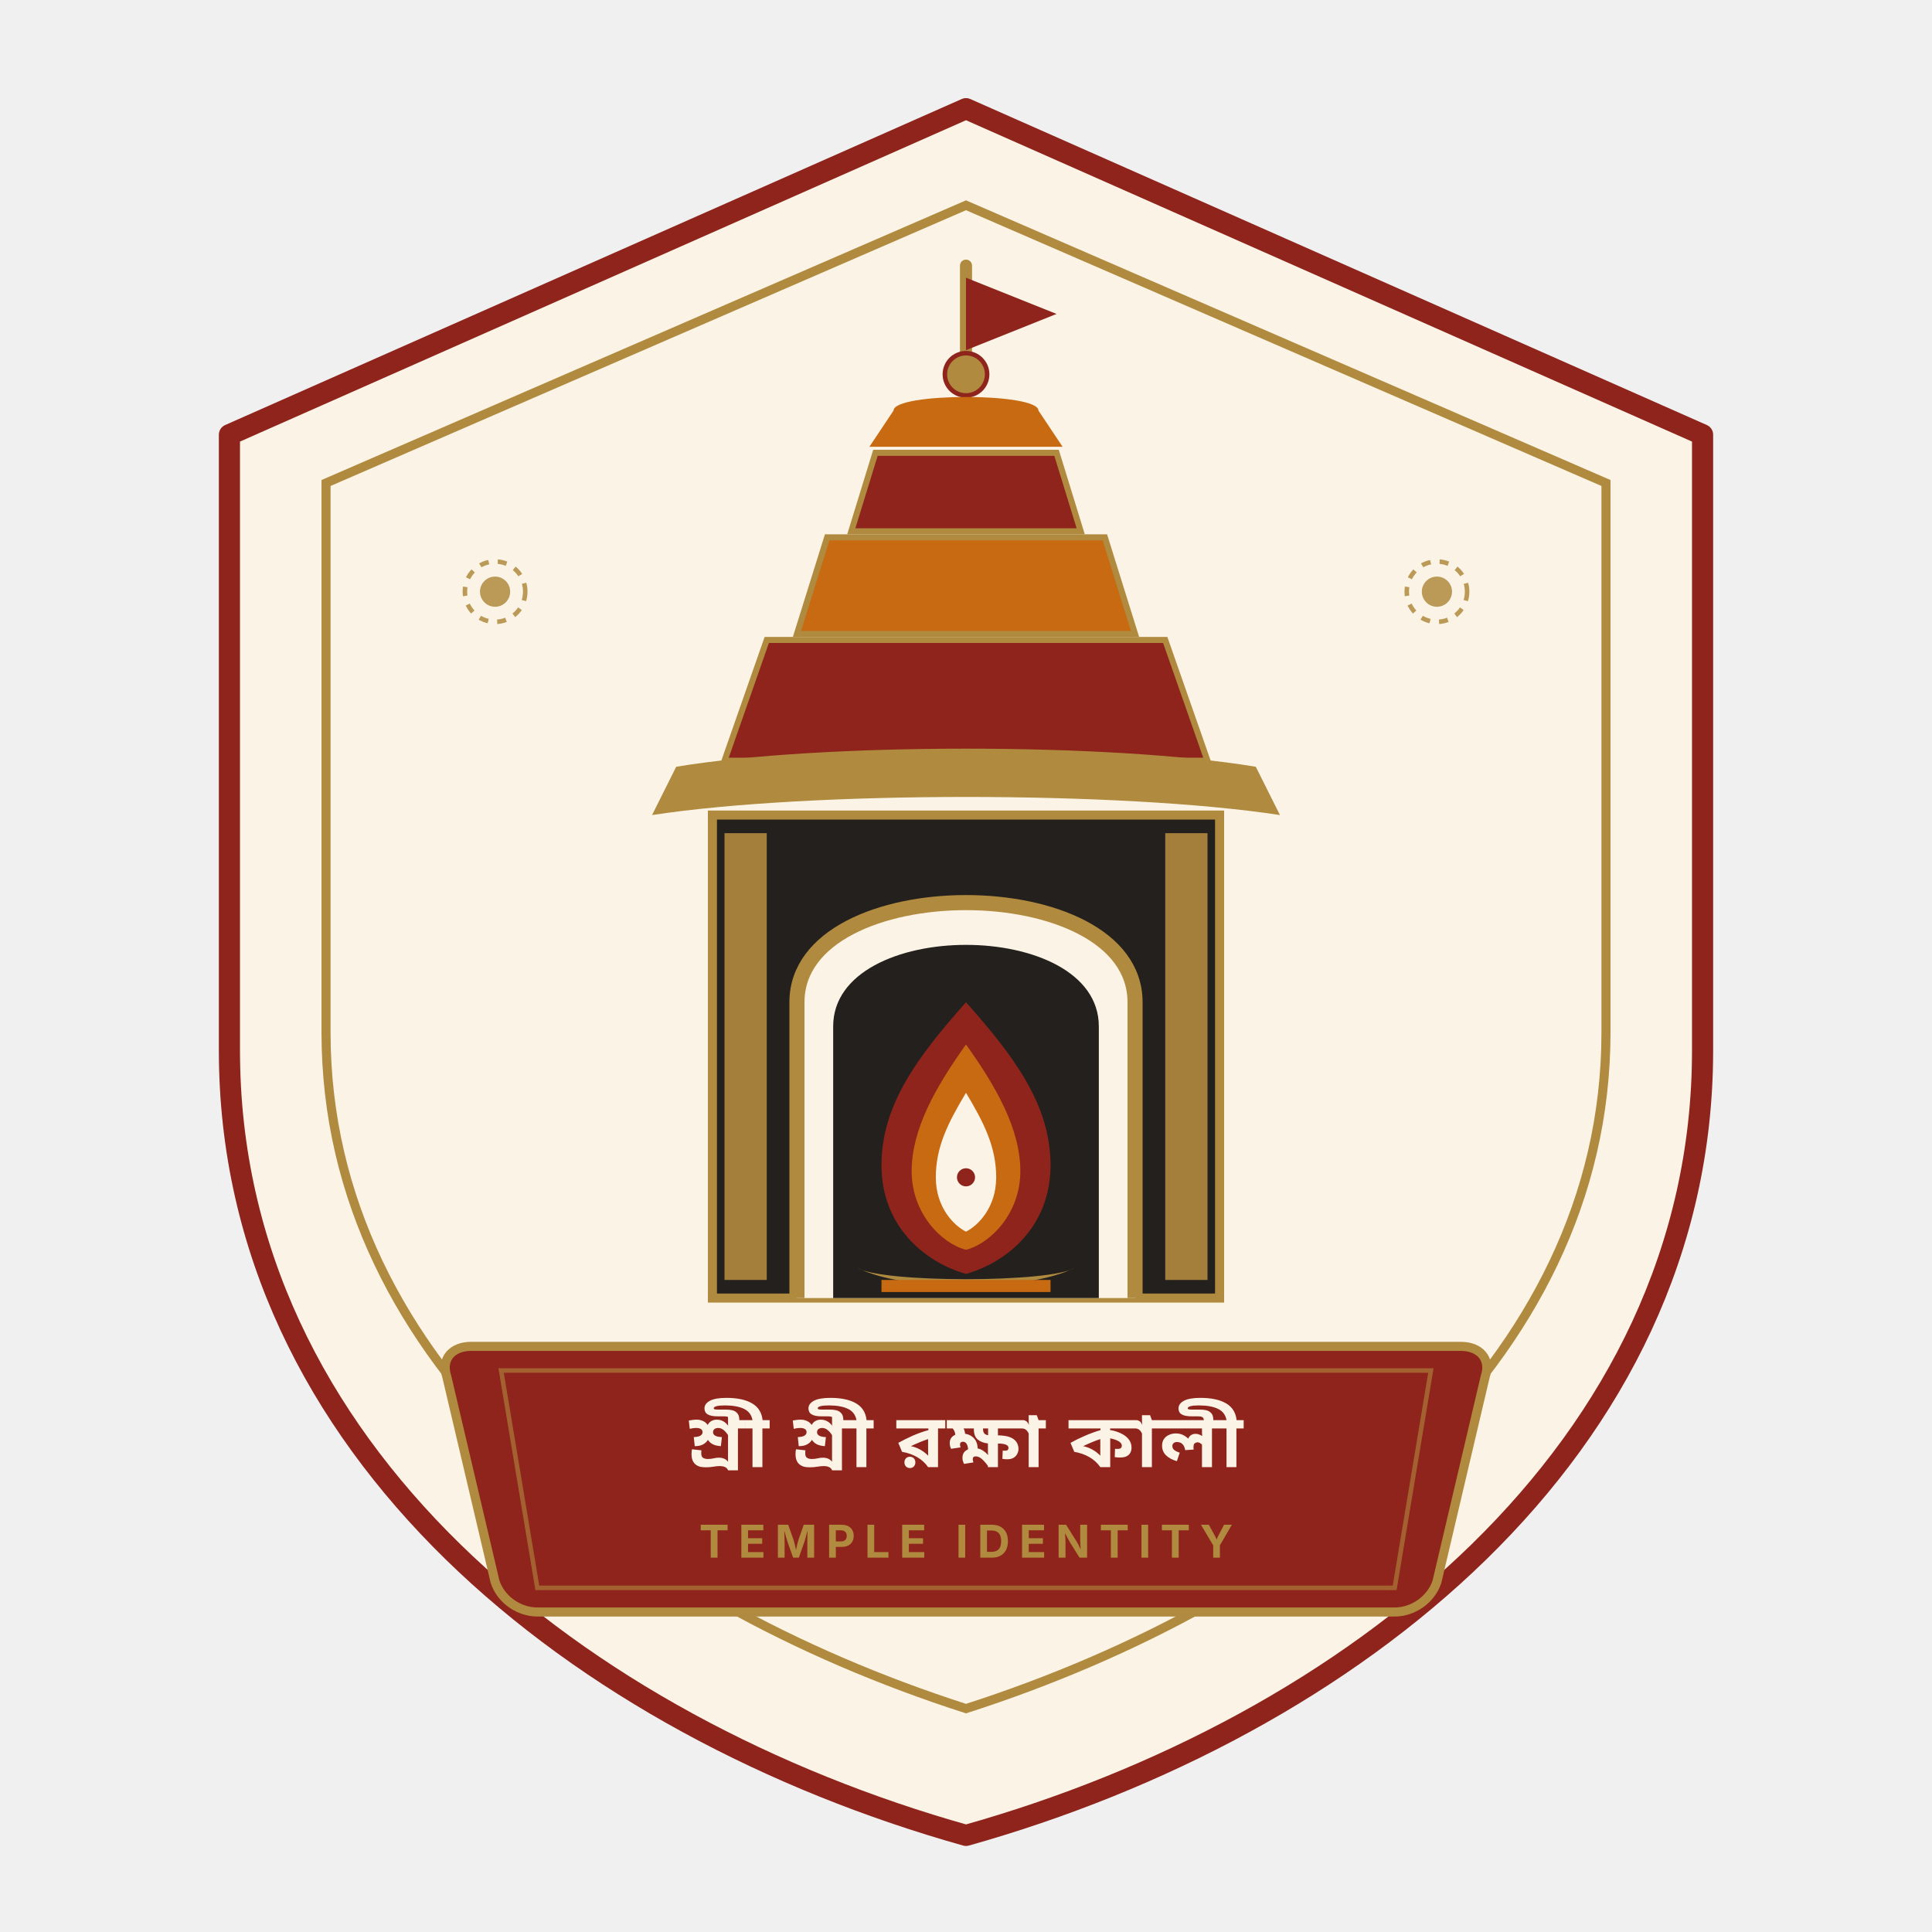
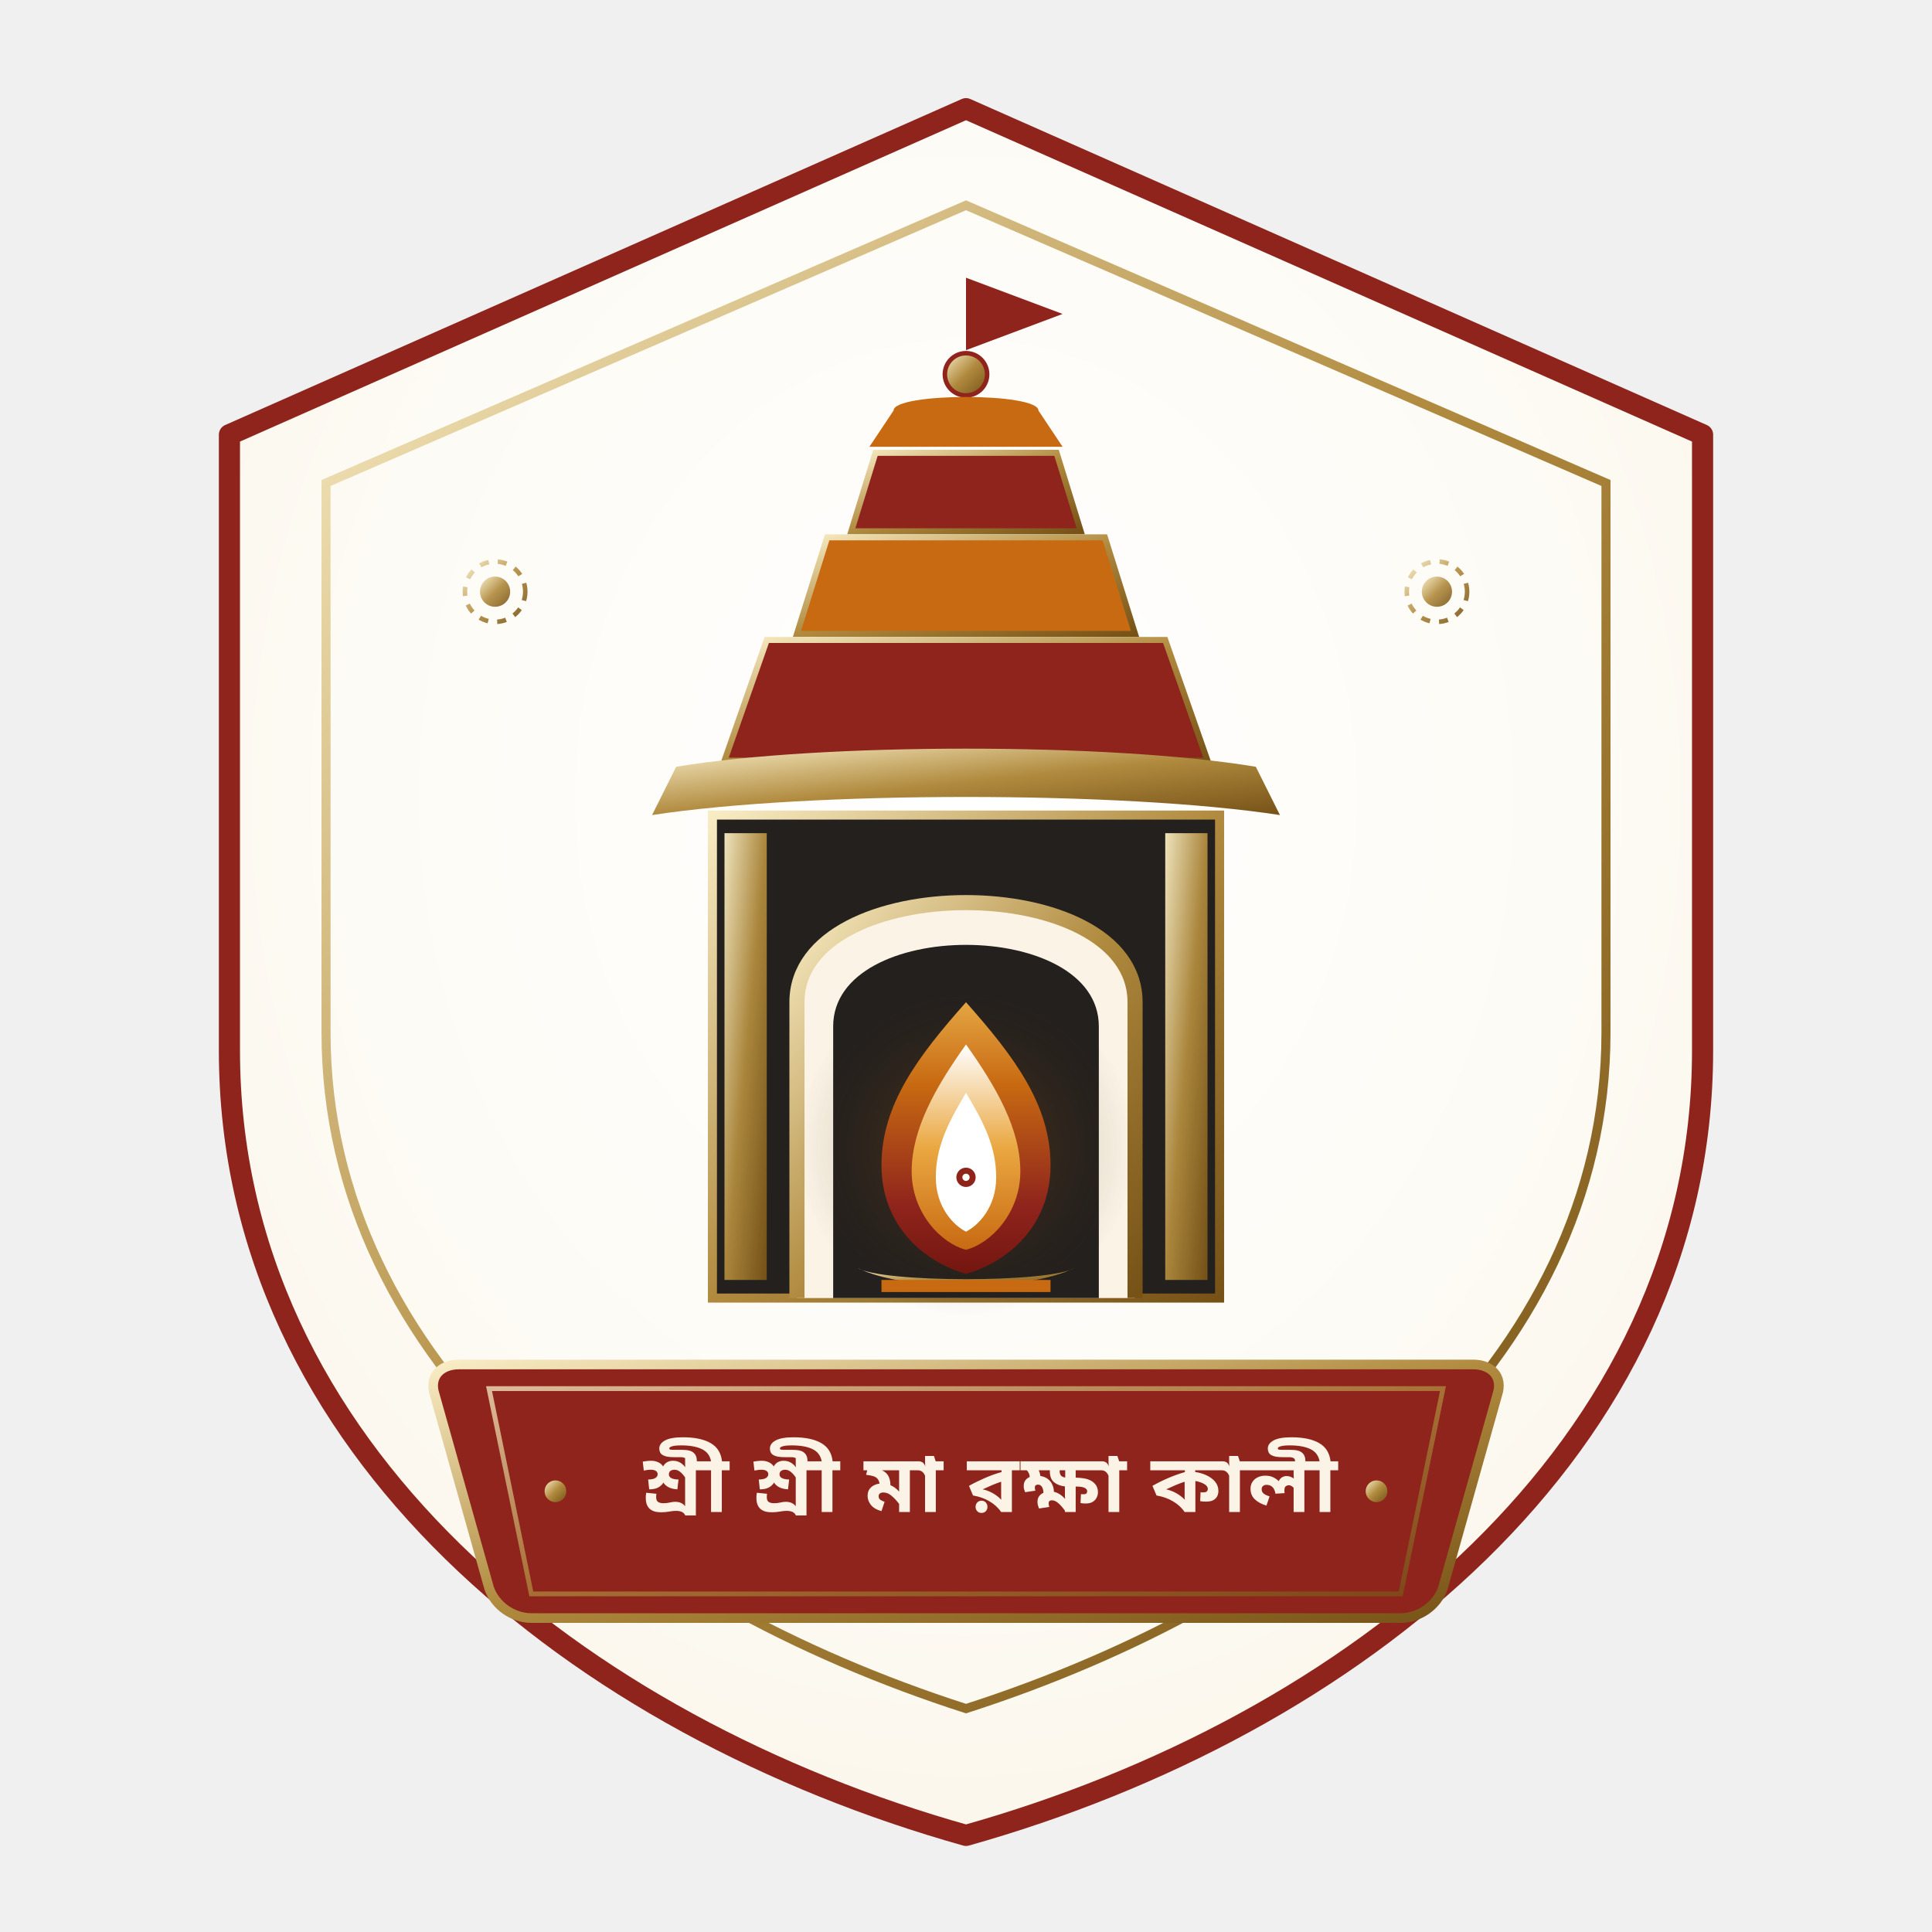
- <svg xmlns="http://www.w3.org/2000/svg" viewBox="0 0 320 320" width="320" height="320" fill="none">
-   <path d="M160 18 L282 72 V174 C282 240 224 286 160 304 C96 286 38 240 38 174 V72 Z" fill="#FBF4E6" stroke="#8F241C" stroke-width="3.5" stroke-linejoin="round" />
-   <path d="M160 34 L266 80 V171 C266 226 216 265 160 283 C104 265 54 226 54 171 V80 Z" fill="none" stroke="#B08A3E" stroke-width="1.5" />
-   <g fill="#B08A3E" opacity="0.85">
+ <svg xmlns="http://www.w3.org/2000/svg" viewBox="0 0 320 320" width="320" height="320" fill="none" xml:space="preserve">
+   <defs>
+     <radialGradient id="emblemShieldBg" cx="50%" cy="40%" r="70%">
+       <stop offset="0%" stop-color="#FFFFFF" />
+       <stop offset="60%" stop-color="#FDFBF5" />
+       <stop offset="100%" stop-color="#FBF4E6" />
+     </radialGradient>
+     <linearGradient id="emblemGold" x1="0%" y1="0%" x2="100%" y2="100%">
+       <stop offset="0%" stop-color="#F8ECC4" />
+       <stop offset="50%" stop-color="#B08A3E" />
+       <stop offset="100%" stop-color="#765217" />
+     </linearGradient>
+     <linearGradient id="emblemFlame" x1="0%" y1="100%" x2="0%" y2="0%">
+       <stop offset="0%" stop-color="#731610" />
+       <stop offset="25%" stop-color="#8F241C" />
+       <stop offset="70%" stop-color="#C86A12" />
+       <stop offset="100%" stop-color="#E5A642" />
+     </linearGradient>
+     <linearGradient id="emblemInnerJyoti" x1="0%" y1="100%" x2="0%" y2="0%">
+       <stop offset="0%" stop-color="#C86A12" />
+       <stop offset="50%" stop-color="#EAA842" />
+       <stop offset="100%" stop-color="#FFFFFF" />
+     </linearGradient>
+     <radialGradient id="sanctumGlow" cx="50%" cy="50%" r="50%">
+       <stop offset="0%" stop-color="#C86A12" stop-opacity="0.35" />
+       <stop offset="100%" stop-color="#24201D" stop-opacity="0" />
+     </radialGradient>
+   </defs>
+   <path d="M160 18 L282 72 V174 C282 240 224 286 160 304 C96 286 38 240 38 174 V72 Z" fill="url(#emblemShieldBg)" stroke="#8F241C" stroke-width="3.5" stroke-linejoin="round" />
+   <path d="M160 34 L266 80 V171 C266 226 216 265 160 283 C104 265 54 226 54 171 V80 Z" fill="none" stroke="url(#emblemGold)" stroke-width="1.5" />
+   <g fill="url(#emblemGold)" opacity="0.9" aria-hidden="true">
    <circle cx="82" cy="98" r="2.5" />
-     <circle cx="82" cy="98" r="5" fill="none" stroke="#B08A3E" stroke-width="0.75" stroke-dasharray="1.5 1.5" />
+     <circle cx="82" cy="98" r="5" fill="none" stroke="url(#emblemGold)" stroke-width="0.75" stroke-dasharray="1.5 1.5" />
    <circle cx="238" cy="98" r="2.5" />
-     <circle cx="238" cy="98" r="5" fill="none" stroke="#B08A3E" stroke-width="0.75" stroke-dasharray="1.5 1.5" />
+     <circle cx="238" cy="98" r="5" fill="none" stroke="url(#emblemGold)" stroke-width="0.75" stroke-dasharray="1.5 1.5" />
  </g>
-   <line x1="160" y1="44" x2="160" y2="62" stroke="#B08A3E" stroke-width="2" stroke-linecap="round" />
-   <path d="M160 46 L175 52 L160 58 Z" fill="#8F241C" />
-   <circle cx="160" cy="62" r="3.5" fill="#B08A3E" stroke="#8F241C" stroke-width="0.75" />
+   <line x1="160" y1="44" x2="160" y2="62" stroke="url(#emblemGold)" stroke-width="2" stroke-linecap="round" />
+   <path d="M160 46 L176 52 L160 58 Z" fill="#8F241C" />
+   <circle cx="160" cy="62" r="3.5" fill="url(#emblemGold)" stroke="#8F241C" stroke-width="0.75" />
  <path d="M148 68 C148 65 172 65 172 68 L176 74 H144 Z" fill="#C86A12" />
-   <path d="M145 75 H175 L179 88 H141 Z" fill="#8F241C" stroke="#B08A3E" stroke-width="1" />
-   <path d="M137 89 H183 L188 105 H132 Z" fill="#C86A12" stroke="#B08A3E" stroke-width="1" />
-   <path d="M127 106 H193 L200 126 H120 Z" fill="#8F241C" stroke="#B08A3E" stroke-width="1" />
-   <path d="M112 127 C136 123 184 123 208 127 L212 135 C186 131 134 131 108 135 Z" fill="#B08A3E" />
-   <rect x="118" y="135" width="84" height="80" fill="#24201D" stroke="#B08A3E" stroke-width="1.5" />
-   <rect x="120" y="138" width="7" height="74" fill="#B08A3E" opacity="0.9" />
-   <rect x="193" y="138" width="7" height="74" fill="#B08A3E" opacity="0.9" />
-   <path d="M132 215 V166 C132 144 188 144 188 166 V215" fill="#FBF4E6" stroke="#B08A3E" stroke-width="2.5" />
+   <path d="M145 75 H175 L179 88 H141 Z" fill="#8F241C" stroke="url(#emblemGold)" stroke-width="1" />
+   <path d="M137 89 H183 L188 105 H132 Z" fill="#C86A12" stroke="url(#emblemGold)" stroke-width="1" />
+   <path d="M127 106 H193 L200 126 H120 Z" fill="#8F241C" stroke="url(#emblemGold)" stroke-width="1" />
+   <path d="M112 127 C136 123 184 123 208 127 L212 135 C186 131 134 131 108 135 Z" fill="url(#emblemGold)" />
+   <rect x="118" y="135" width="84" height="80" fill="#24201D" stroke="url(#emblemGold)" stroke-width="1.5" />
+   <rect x="120" y="138" width="7" height="74" fill="url(#emblemGold)" opacity="0.95" />
+   <rect x="193" y="138" width="7" height="74" fill="url(#emblemGold)" opacity="0.95" />
+   <path d="M132 215 V166 C132 144 188 144 188 166 V215" fill="#FBF4E6" stroke="url(#emblemGold)" stroke-width="2.5" />
  <path d="M138 215 V170 C138 152 182 152 182 170 V215" fill="#24201D" />
-   <g transform="translate(160 190)">
-     <path d="M-18 20 C-10 24 10 24 18 20 C14 22.5 -14 22.5 -18 20 Z" fill="#B08A3E" />
+   <circle cx="160" cy="190" r="28" fill="url(#sanctumGlow)" aria-hidden="true" />
+   <g transform="translate(160, 190)" aria-hidden="true">
+     <path d="M-18 20 C-10 24 10 24 18 20 C14 22.5 -14 22.5 -18 20 Z" fill="url(#emblemGold)" />
    <path d="M-14 22 H14 V24 H-14 Z" fill="#C86A12" />
-     <path d="M0 -24 C-8 -15 -14 -7 -14 3 C-14 13 -7 19 0 21 C7 19 14 13 14 3 C14 -7 8 -15 0 -24 Z" fill="#8F241C" />
-     <path d="M0 -17 C-5 -10 -9 -3 -9 4 C-9 11 -4 16 0 17 C4 16 9 11 9 4 C9 -3 5 -10 0 -17 Z" fill="#C86A12" />
-     <path d="M0 -9 C-3 -4 -5 0 -5 5 C-5 10 -2 13 0 14 C2 13 5 10 5 5 C5 0 3 -4 0 -9 Z" fill="#FBF4E6" />
-     <circle cx="0" cy="5" r="1.5" fill="#8F241C" />
+     <path d="         M0 -24         C-8 -15 -14 -7 -14 3         C-14 13 -7 19 0 21         C7 19 14 13 14 3         C14 -7 8 -15 0 -24         Z       " fill="url(#emblemFlame)" />
+     <path d="         M0 -17         C-5 -10 -9 -3 -9 4         C-9 11 -4 16 0 17         C4 16 9 11 9 4         C9 -3 5 -10 0 -17         Z       " fill="url(#emblemInnerJyoti)" />
+     <path d="         M0 -9         C-3 -4 -5 0 -5 5         C-5 10 -2 13 0 14         C2 13 5 10 5 5         C5 0 3 -4 0 -9         Z       " fill="#FFFFFF" />
+     <circle cx="0" cy="5" r="1.6" fill="#8F241C" />
+     <circle cx="0" cy="5" r="0.6" fill="#FFFDF7" />
  </g>
-   <path d="M78 223 L242 223 C245 223 247 225 246 228 L238 262 C237 265 234 267 231 267 L89 267 C86 267 83 265 82 262 L74 228 C73 225 75 223 78 223 Z" fill="#8F241C" stroke="#B08A3E" stroke-width="1.5" />
-   <path d="M83 227 L237 227 L231 263 L89 263 Z" fill="none" stroke="#B08A3E" stroke-width="0.75" opacity="0.6" />
-   <text x="160" y="243" text-anchor="middle" font-family="'Noto Sans Bengali', 'Nirmala UI', sans-serif" font-size="12.5" font-weight="700" fill="#FBF4E6" letter-spacing="0.5">শ্রী শ্রী রক্ষা কালী</text>
-   <text x="160" y="258" text-anchor="middle" font-family="system-ui, -apple-system, sans-serif" font-size="7.5" font-weight="700" fill="#B08A3E" letter-spacing="1.5">TEMPLE IDENTITY</text>
+   <path d="       M76 226       L244 226       C247 226 249 228 248 231       L239 263       C238 266 235 268 232 268       L88 268       C85 268 82 266 81 263       L72 231       C71 228 73 226 76 226       Z     " fill="#8F241C" stroke="url(#emblemGold)" stroke-width="1.6" />
+   <path d="M81 230 L239 230 L232 264 L88 264 Z" fill="none" stroke="url(#emblemGold)" stroke-width="0.8" opacity="0.75" />
+   <circle cx="92" cy="247" r="1.8" fill="url(#emblemGold)" />
+   <circle cx="228" cy="247" r="1.8" fill="url(#emblemGold)" />
+   <text x="160" y="247" text-anchor="middle" dominant-baseline="central" font-family="'Noto Sans Bengali', 'SolaimanLipi', 'Nirmala UI', sans-serif" font-size="13.5" font-weight="700" fill="#FBF4E6" letter-spacing="0.4" text-rendering="geometricPrecision">
+     শ্রী শ্রী মা রক্ষা কালী
+   </text>
</svg>
